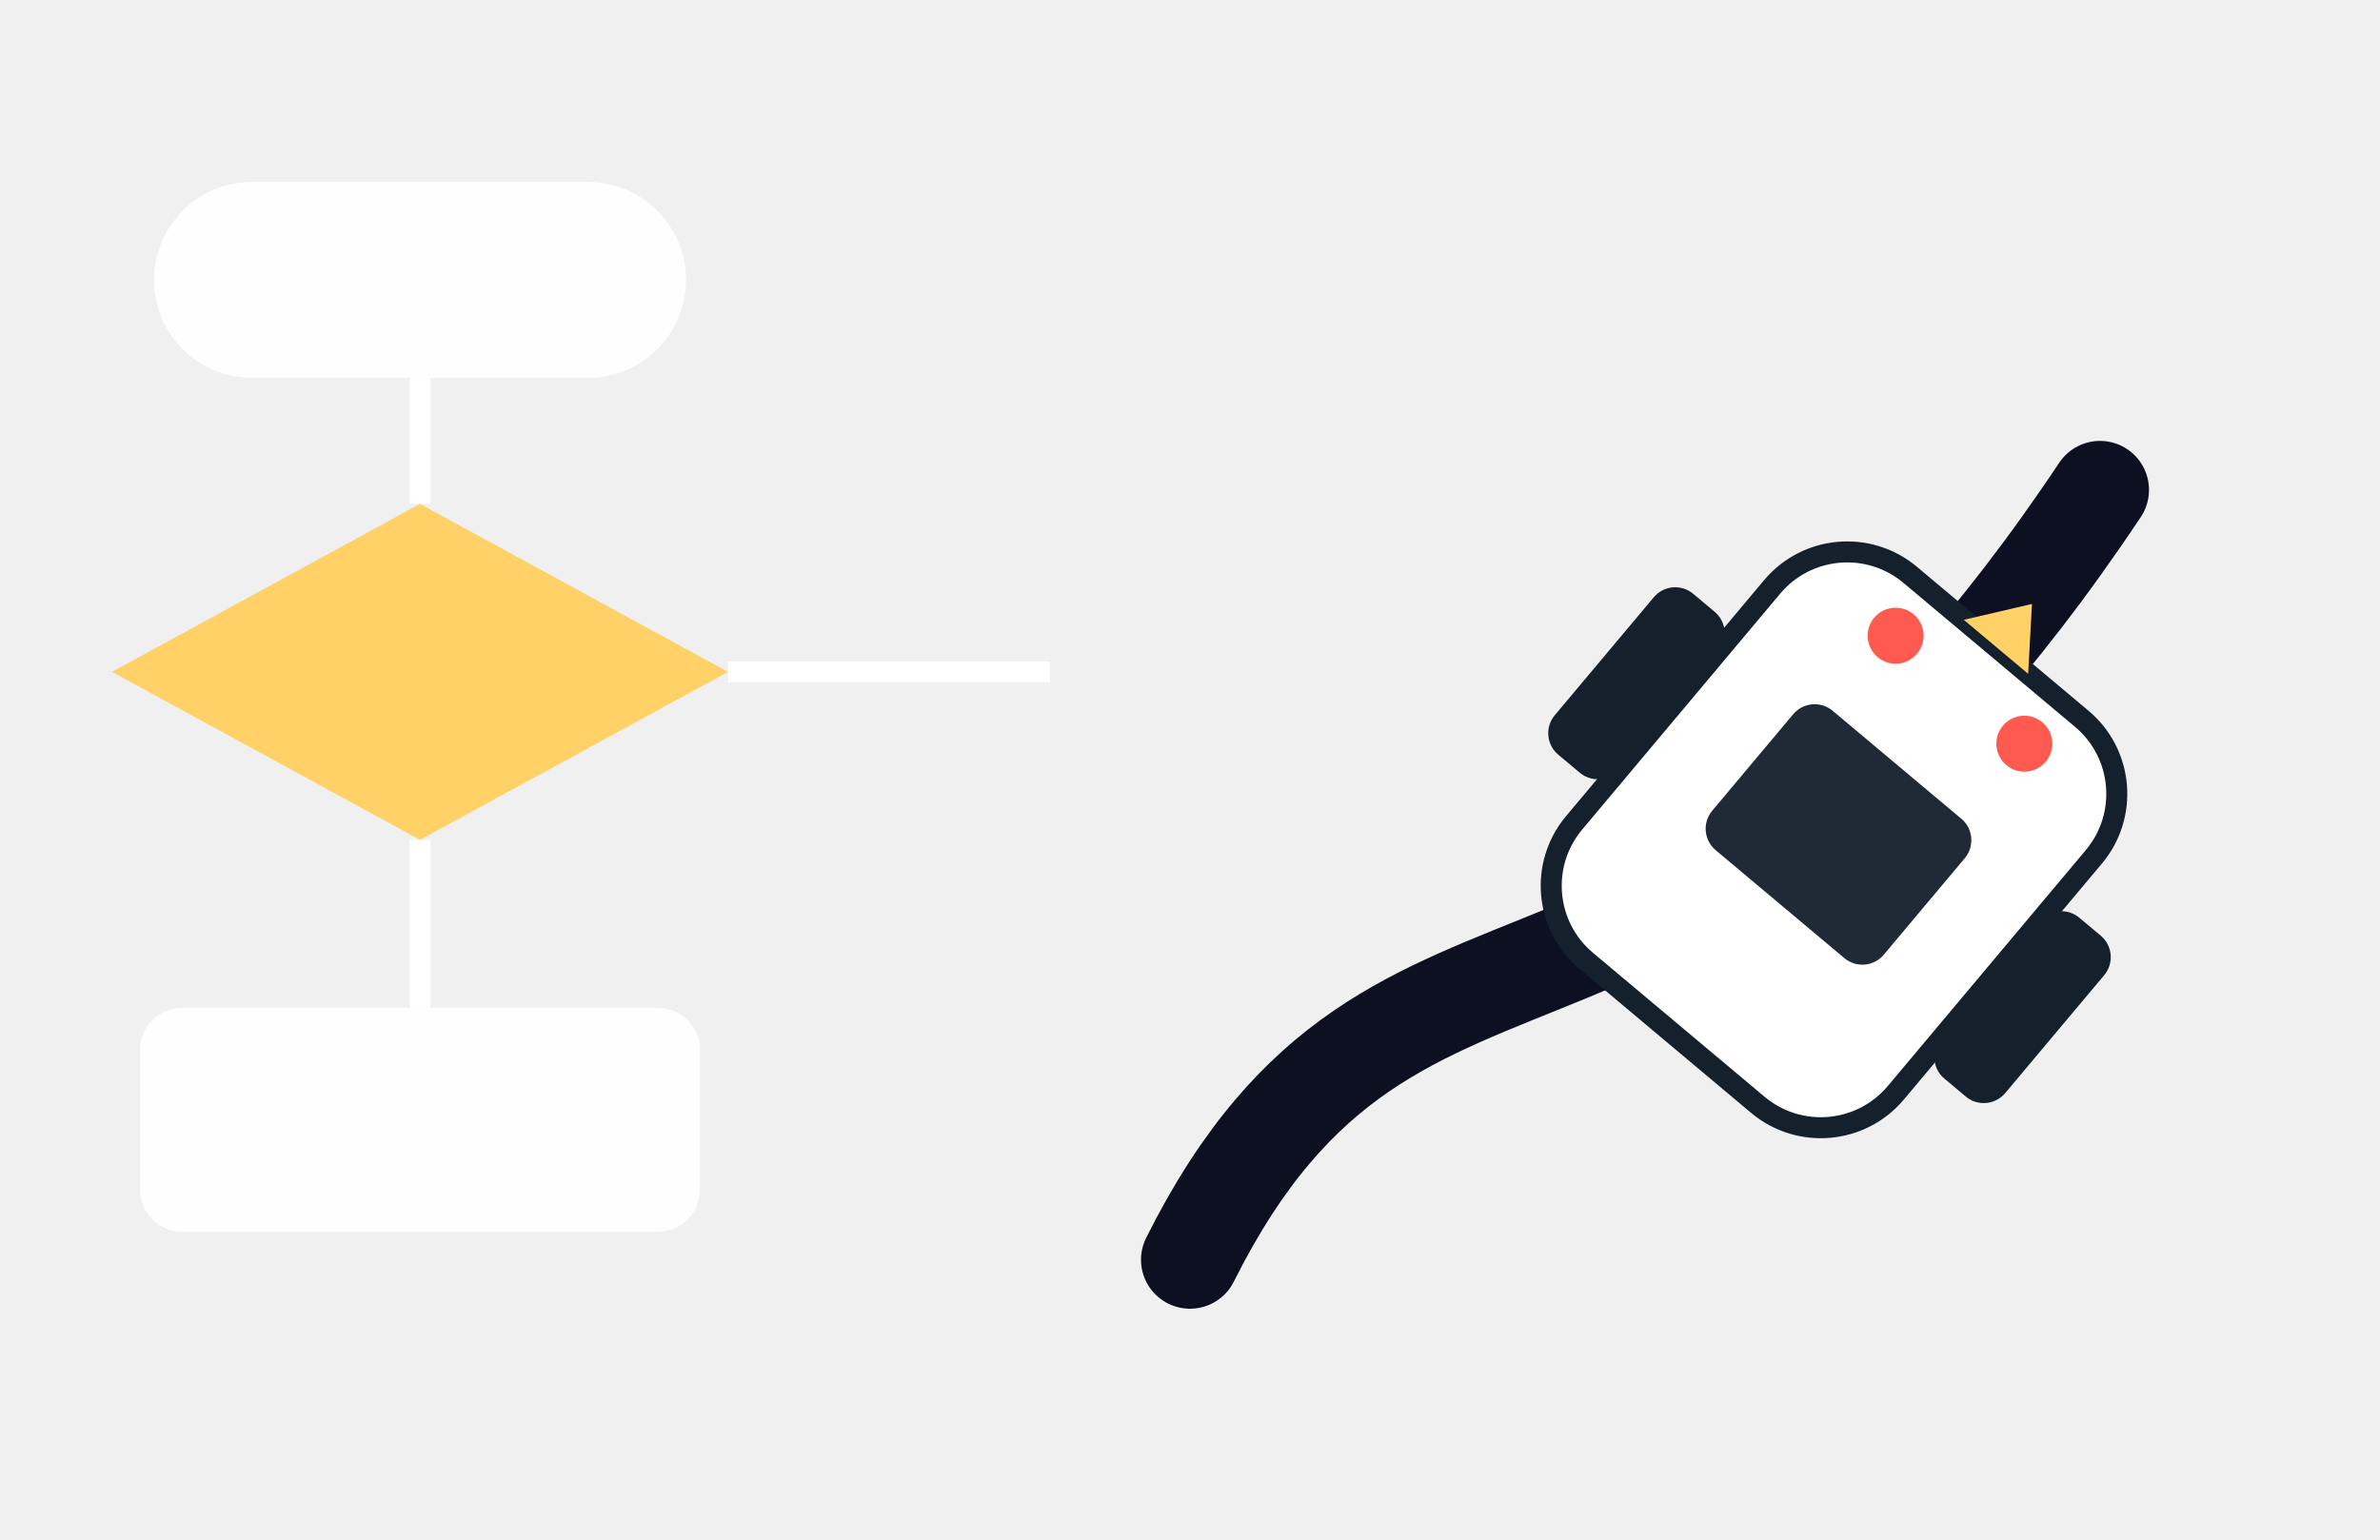
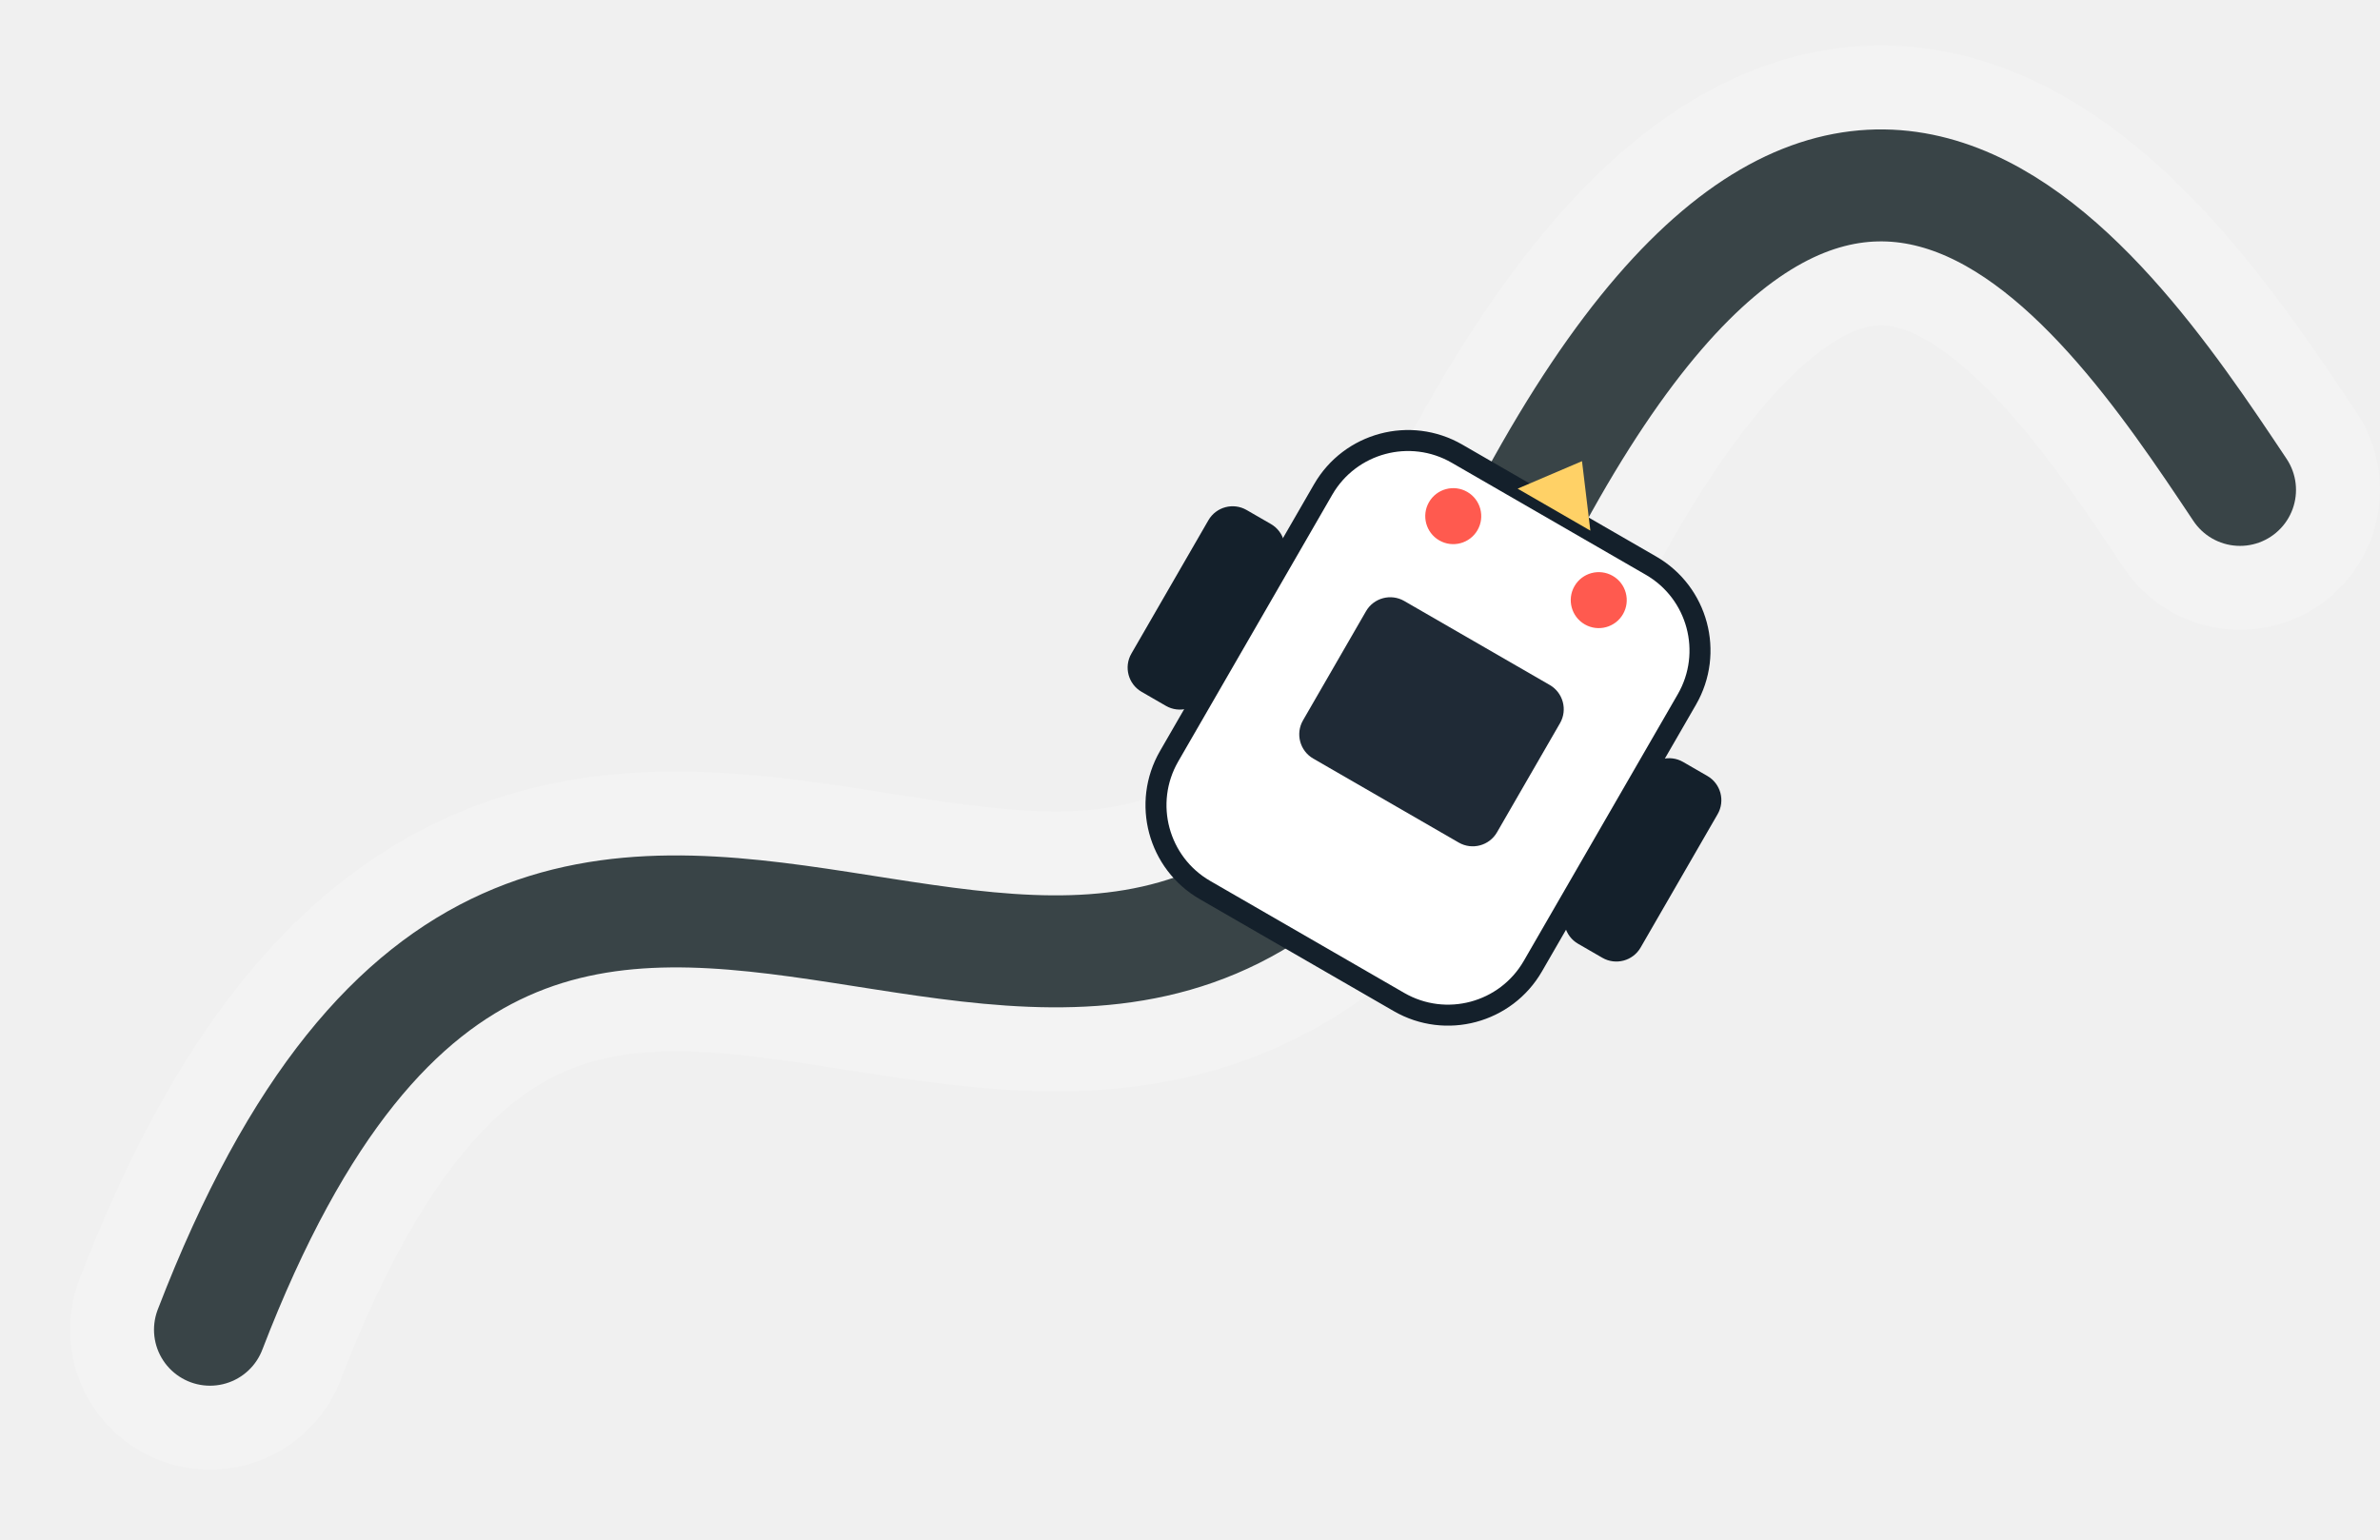
<svg xmlns="http://www.w3.org/2000/svg" viewBox="0 0 340 220" role="img" aria-label="">
-   <rect x="22" y="26" width="76" height="28" rx="14" fill="#fff" fill-opacity=".9" />
-   <polygon points="60,72 104,96 60,120 16,96" fill="#ffd166" />
-   <rect x="20" y="144" width="80" height="32" rx="6" fill="#fff" fill-opacity=".9" />
-   <path d="M60 54 V72 M60 120 V144" stroke="#fff" stroke-width="3" />
-   <path d="M104 96 H150" stroke="#fff" stroke-width="3" />
-   <path d="M170 180 C 200 120, 240 160, 300 70" fill="none" stroke="#0d1020" stroke-width="14" stroke-linecap="round" />
-   <g transform="translate(262 120) rotate(40)">
+   <path d="M30 190 C 80 60, 160 200, 210 90 S 300 40, 320 70" fill="none" stroke="#0d1b1f" stroke-width="16" stroke-linecap="round" />
+   <path d="M30 190 C 80 60, 160 200, 210 90 S 300 40, 320 70" fill="none" stroke="#fff" stroke-opacity=".18" stroke-width="40" stroke-linecap="round" />
+   <g transform="translate(204 104) rotate(30)">
    <rect x="-30" y="-36" width="60" height="72" rx="14" fill="#fff" stroke="#14202b" stroke-width="3" />
    <rect x="-42" y="-14" width="12" height="30" rx="4" fill="#14202b" />
    <rect x="30" y="-14" width="12" height="30" rx="4" fill="#14202b" />
    <rect x="-16" y="-14" width="32" height="26" rx="4" fill="#1f2a36" />
    <circle cx="-12" cy="-28" r="4" fill="#ff5a4f" />
    <circle cx="12" cy="-28" r="4" fill="#ff5a4f" />
    <path d="M0 -44 l-6 8 h12 z" fill="#ffd166" />
  </g>
</svg>
